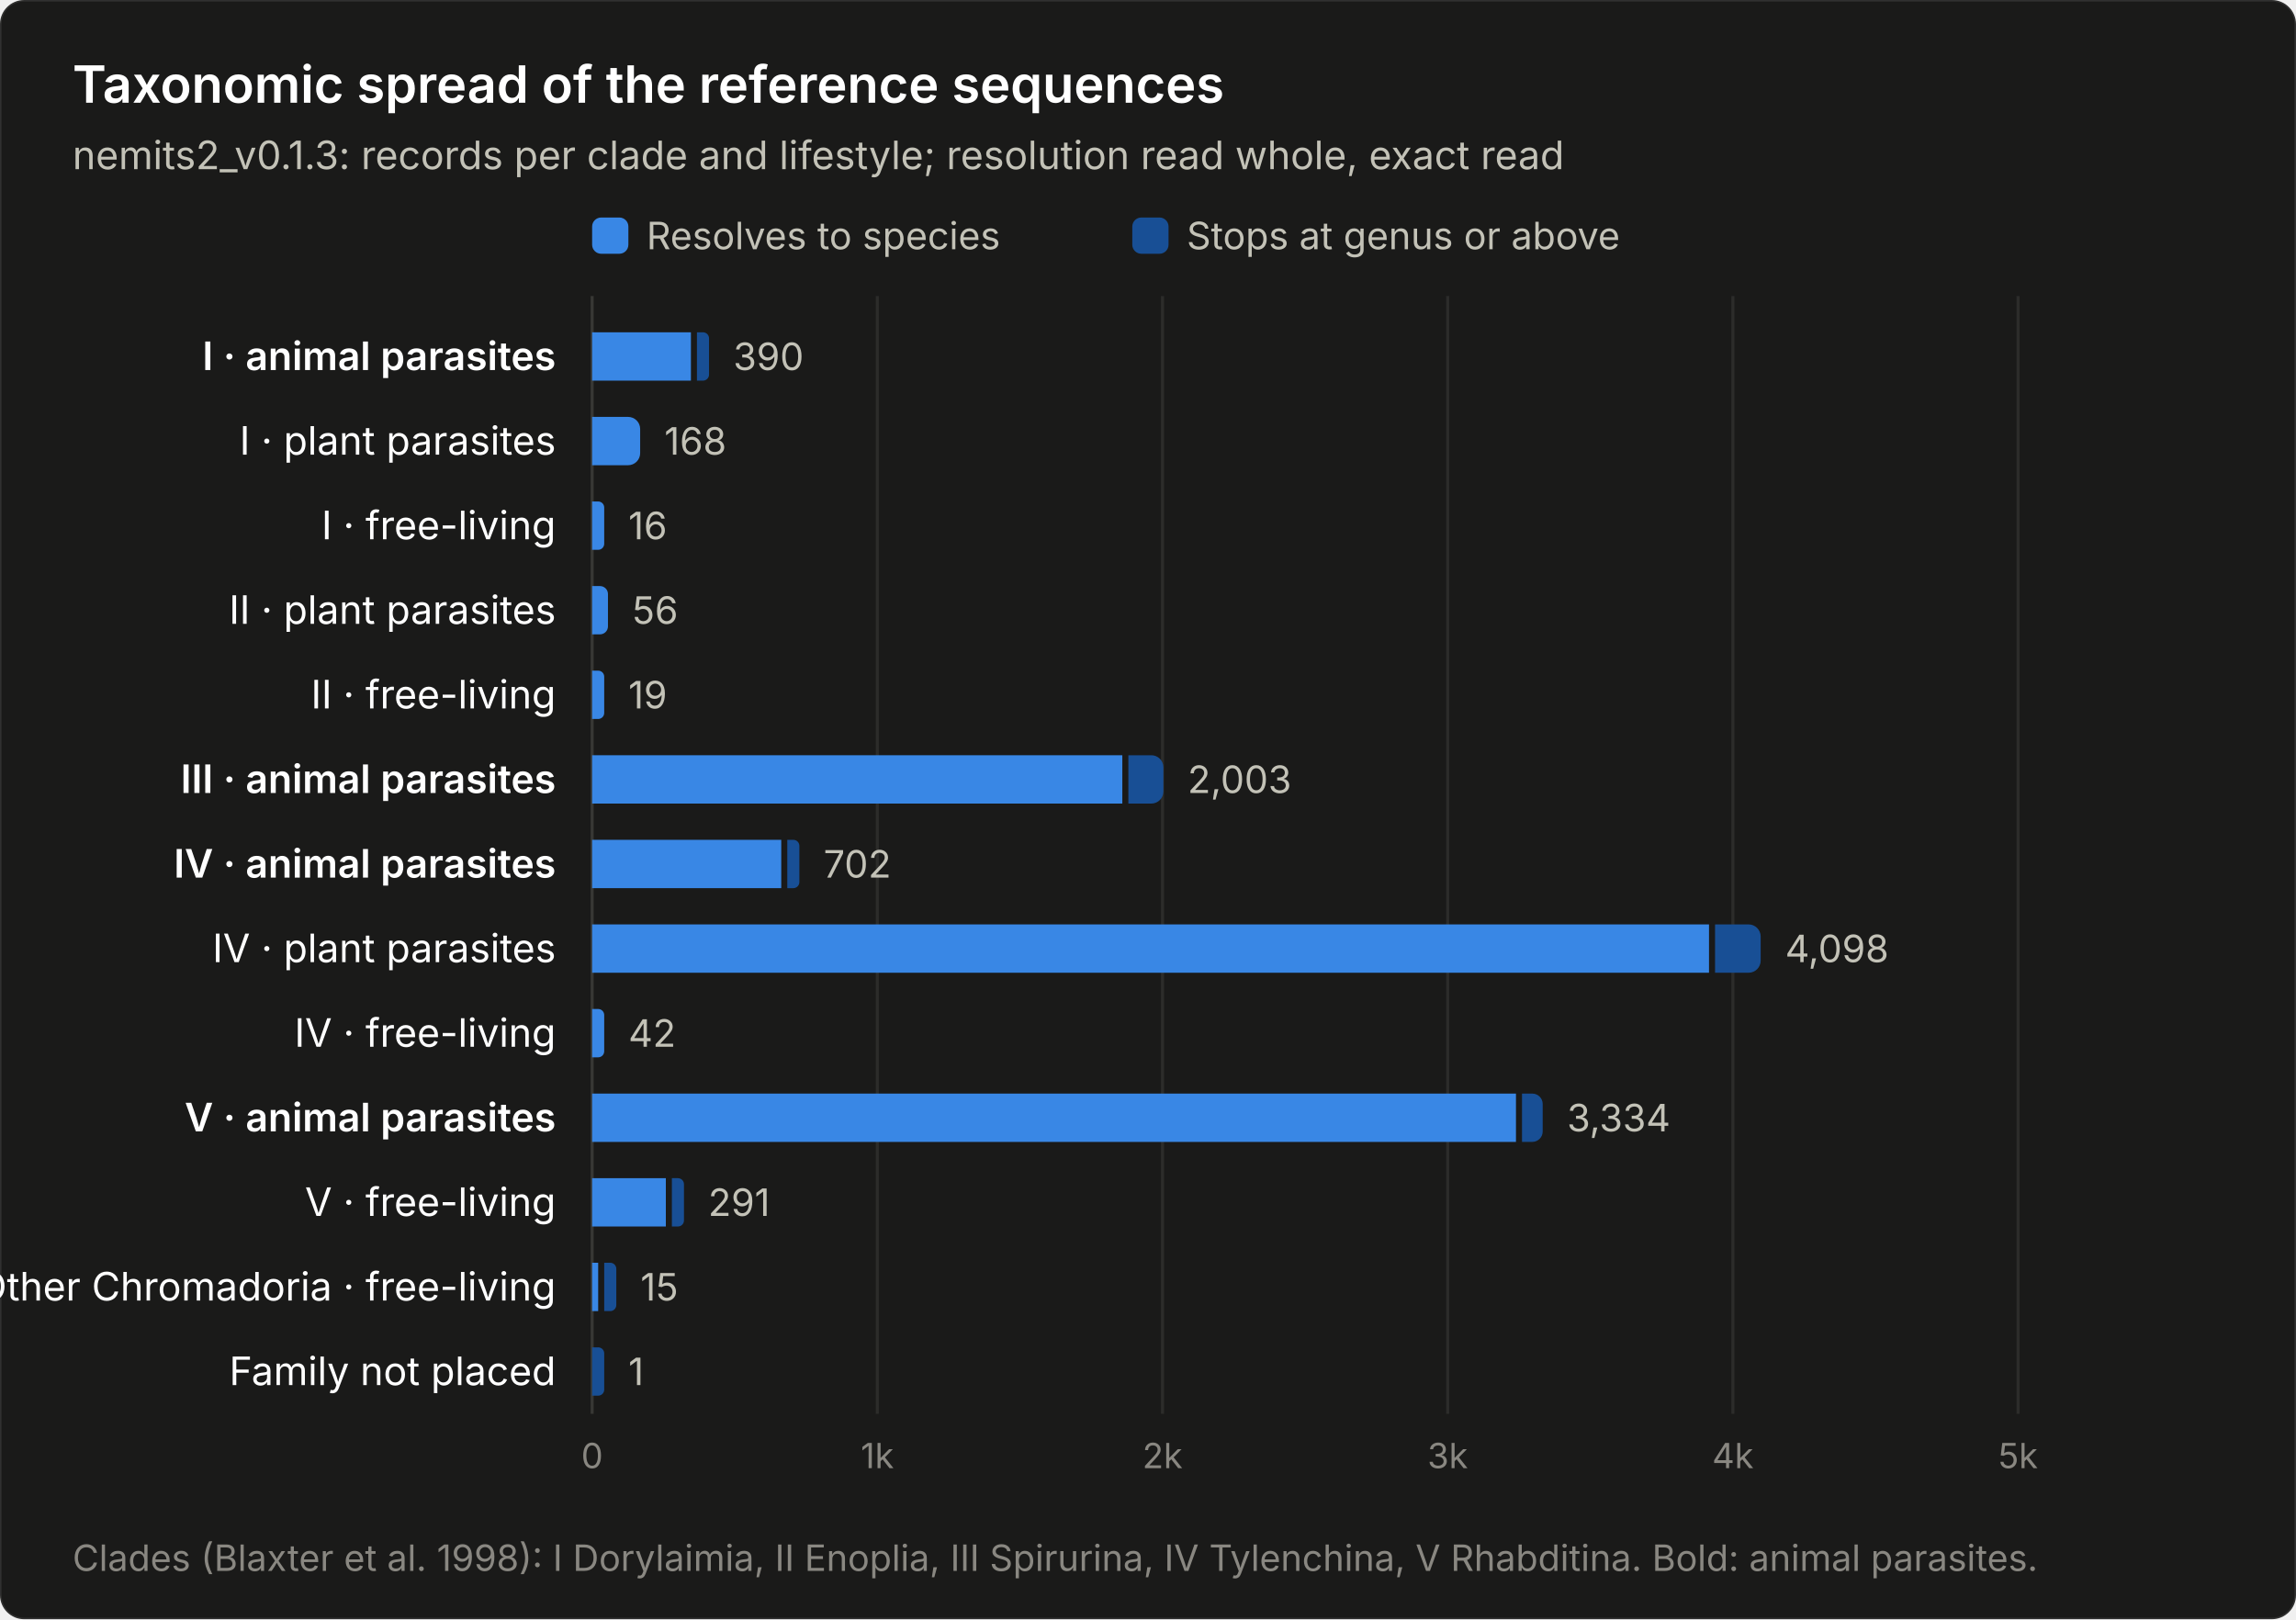
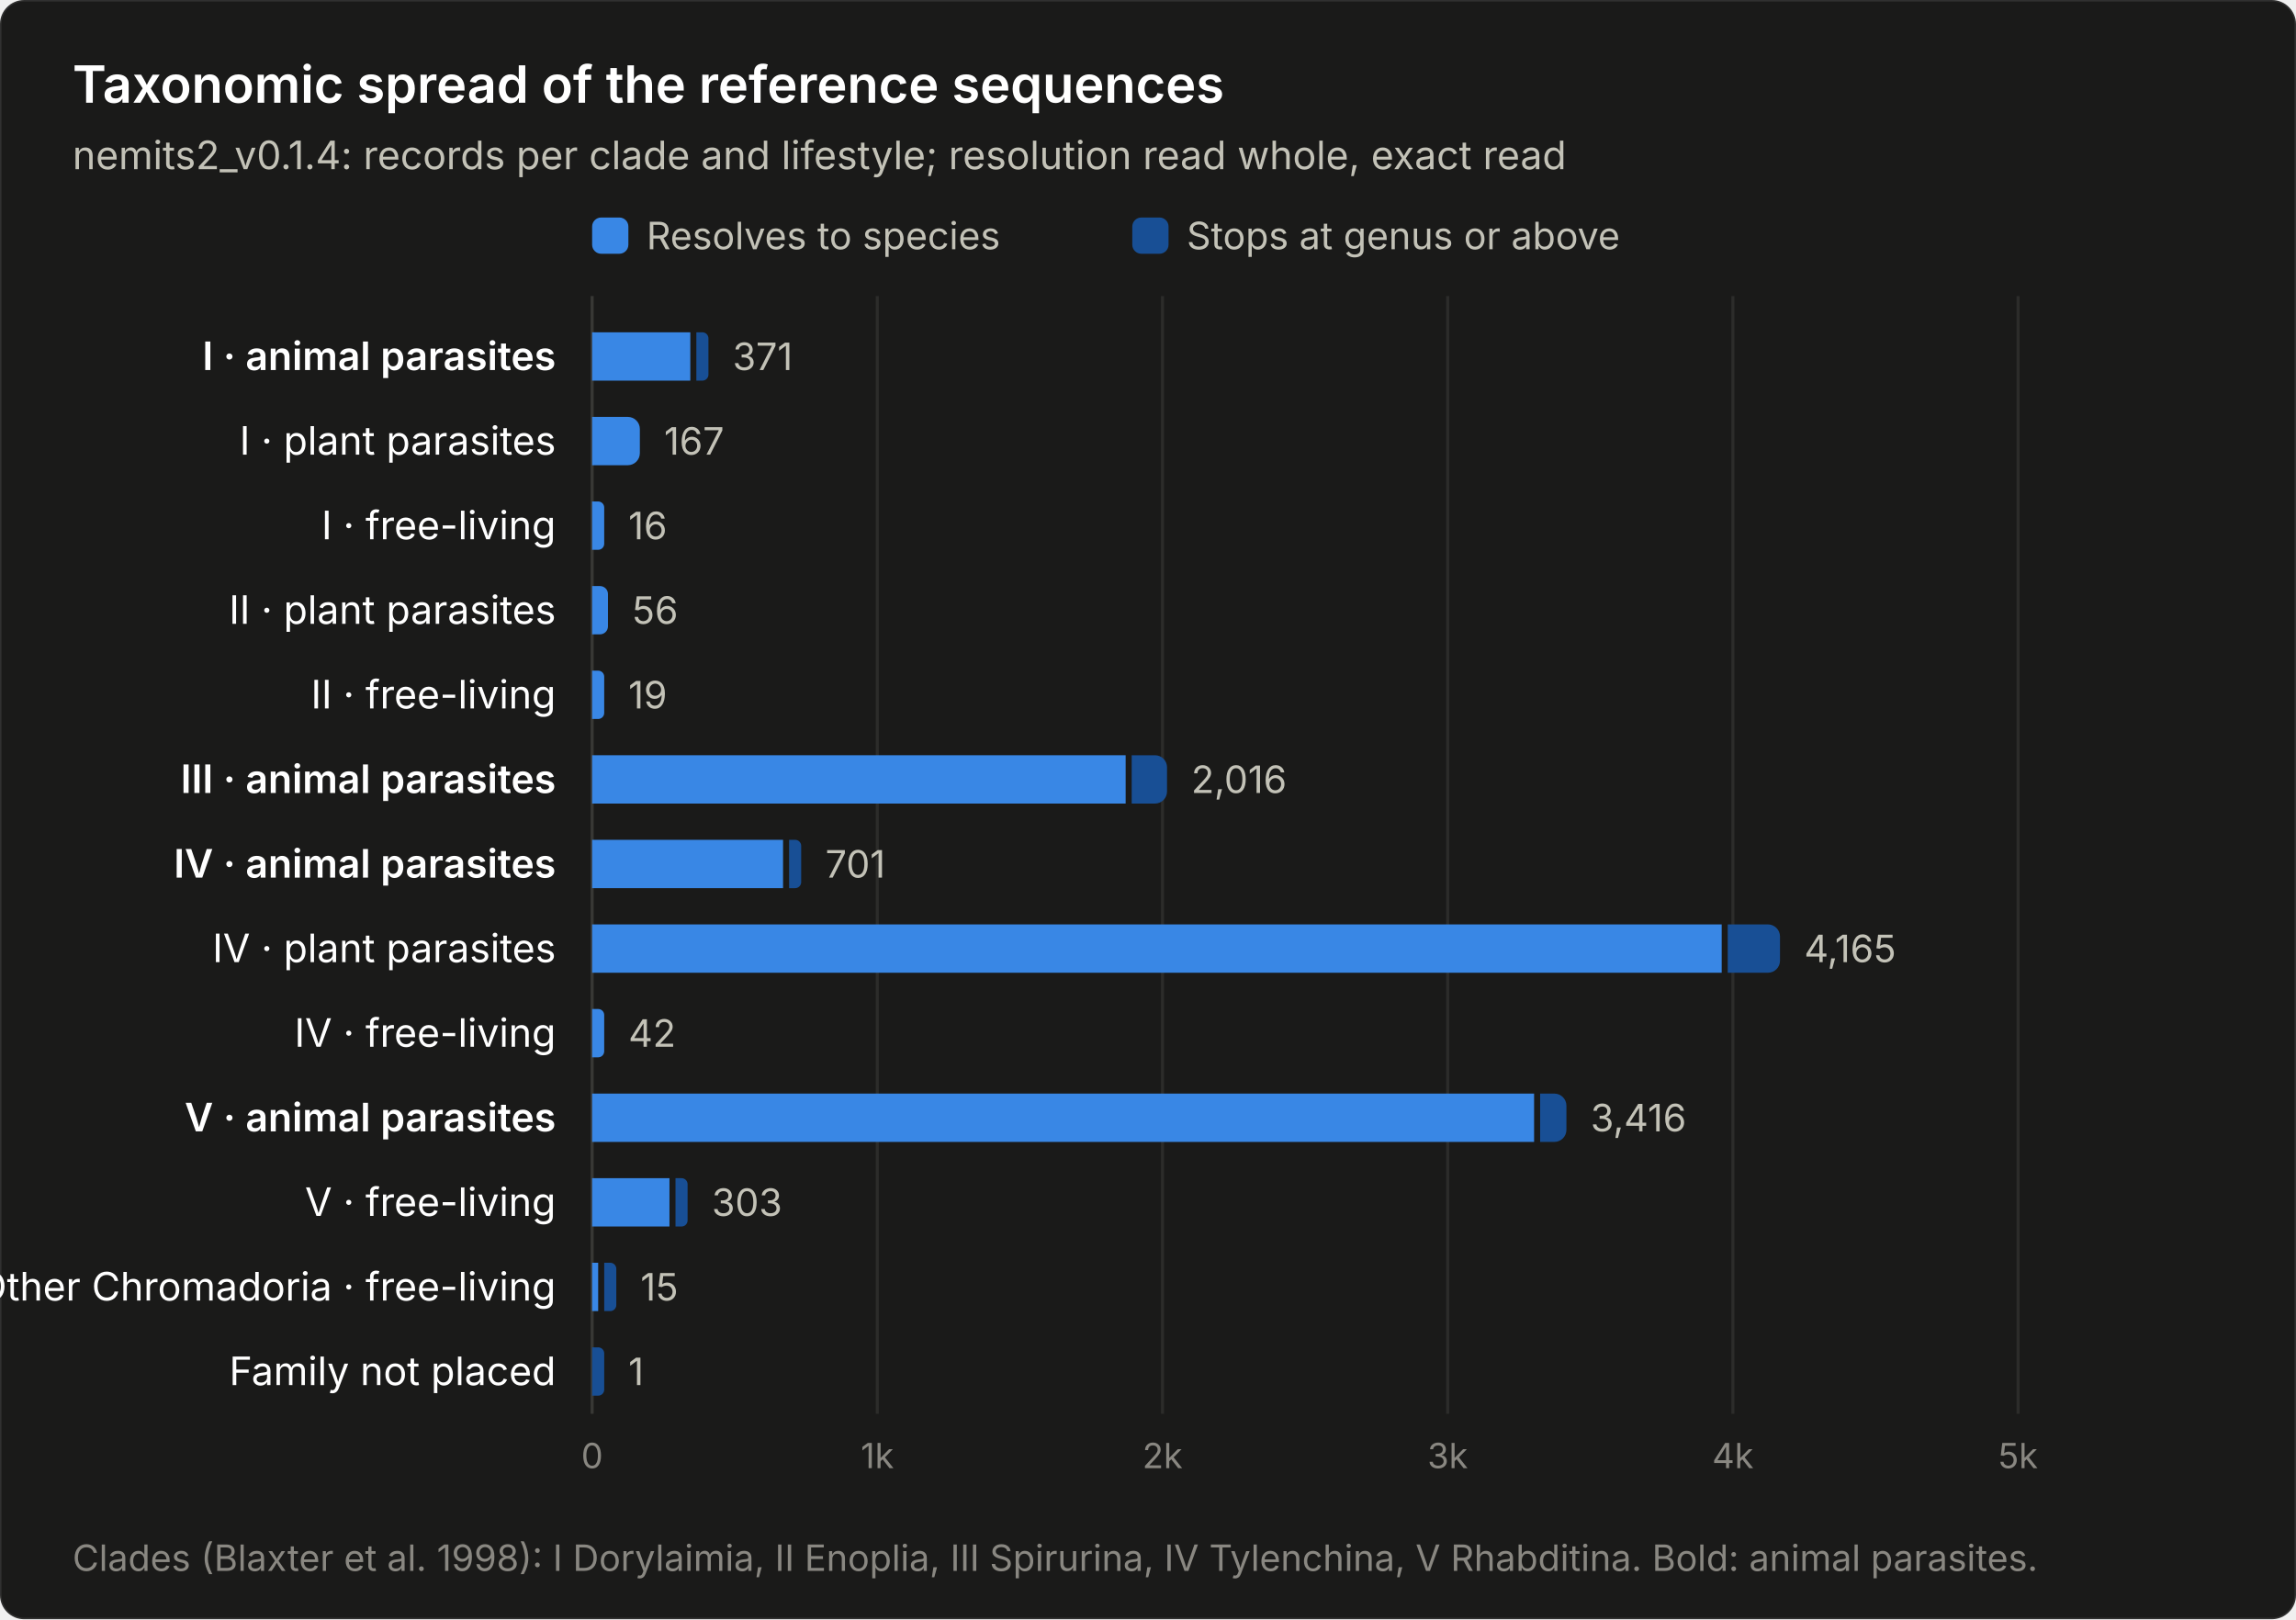
<svg xmlns="http://www.w3.org/2000/svg" width="760" height="536" viewBox="0 0 760 536" font-family="system-ui, -apple-system, &quot;Segoe UI&quot;, sans-serif" role="img" aria-label="Taxonomic spread of the reference sequences">
  <rect width="760" height="536" rx="8" fill="#1a1a19" stroke="rgba(255,255,255,0.10)" />
  <text x="24" y="34" font-size="17" font-weight="600" fill="#ffffff">Taxonomic spread of the reference sequences</text>
-   <text x="24" y="56" font-size="13" fill="#c3c2b7">nemits2_v0.1.3: records per clade and lifestyle; resolution read whole, exact read</text>
+   <text x="24" y="56" font-size="13" fill="#c3c2b7">nemits2_v0.1.4: records per clade and lifestyle; resolution read whole, exact read</text>
  <rect x="196" y="72" width="12" height="12" rx="3" fill="#3987e5" />
  <text x="214" y="82.5" font-size="12.5" fill="#c3c2b7">Resolves to species</text>
  <rect x="374.8" y="72" width="12" height="12" rx="3" fill="#184f95" />
  <text x="392.8" y="82.5" font-size="12.5" fill="#c3c2b7">Stops at genus or above</text>
  <line x1="196.0" y1="98" x2="196.0" y2="468" stroke="#383835" stroke-width="1" />
  <text x="196.0" y="486" font-size="11.5" fill="#898781" text-anchor="middle" font-variant-numeric="tabular-nums">0</text>
  <line x1="290.4" y1="98" x2="290.4" y2="468" stroke="#2c2c2a" stroke-width="1" />
  <text x="290.4" y="486" font-size="11.5" fill="#898781" text-anchor="middle" font-variant-numeric="tabular-nums">1k</text>
  <line x1="384.8" y1="98" x2="384.8" y2="468" stroke="#2c2c2a" stroke-width="1" />
  <text x="384.8" y="486" font-size="11.5" fill="#898781" text-anchor="middle" font-variant-numeric="tabular-nums">2k</text>
  <line x1="479.2" y1="98" x2="479.2" y2="468" stroke="#2c2c2a" stroke-width="1" />
  <text x="479.2" y="486" font-size="11.5" fill="#898781" text-anchor="middle" font-variant-numeric="tabular-nums">3k</text>
  <line x1="573.6" y1="98" x2="573.6" y2="468" stroke="#2c2c2a" stroke-width="1" />
  <text x="573.6" y="486" font-size="11.5" fill="#898781" text-anchor="middle" font-variant-numeric="tabular-nums">4k</text>
  <line x1="668.0" y1="98" x2="668.0" y2="468" stroke="#2c2c2a" stroke-width="1" />
  <text x="668.0" y="486" font-size="11.5" fill="#898781" text-anchor="middle" font-variant-numeric="tabular-nums">5k</text>
  <text x="184" y="122.5" font-size="13" font-weight="600" fill="#ffffff" text-anchor="end">I · animal parasites</text>
-   <rect x="196.0" y="110.0" width="32.7" height="16" fill="#3987e5" />
-   <path d="M230.7,110.0 h2.0 a2.0,2.0 0 0 1 2.0,2.0 v12.0 a2.0,2.0 0 0 1 -2.0,2.0 h-2.0 z" fill="#184f95" />
-   <text x="242.7" y="122.5" font-size="12.5" fill="#c3c2b7" font-variant-numeric="tabular-nums">390</text>
+   <rect x="196.0" y="110.0" width="32.5" height="16" fill="#3987e5" />
+   <path d="M230.5,110.0 h2.0 a2.0,2.0 0 0 1 2.0,2.0 v12.0 a2.0,2.0 0 0 1 -2.0,2.0 h-2.0 z" fill="#184f95" />
+   <text x="242.5" y="122.5" font-size="12.5" fill="#c3c2b7" font-variant-numeric="tabular-nums">371</text>
  <text x="184" y="150.5" font-size="13" font-weight="400" fill="#ffffff" text-anchor="end">I · plant parasites</text>
-   <path d="M196.0,138.0 h11.9 a4,4 0 0 1 4,4 v8.0 a4,4 0 0 1 -4,4 h-11.9 z" fill="#3987e5" />
-   <text x="219.9" y="150.5" font-size="12.5" fill="#c3c2b7" font-variant-numeric="tabular-nums">168</text>
+   <path d="M196.0,138.0 h11.8 a4,4 0 0 1 4,4 v8.0 a4,4 0 0 1 -4,4 h-11.8 z" fill="#3987e5" />
+   <text x="219.8" y="150.5" font-size="12.5" fill="#c3c2b7" font-variant-numeric="tabular-nums">167</text>
  <text x="184" y="178.5" font-size="13" font-weight="400" fill="#ffffff" text-anchor="end">I · free-living</text>
  <path d="M196.0,166.0 h2.0 a2.0,2.0 0 0 1 2.0,2.0 v12.0 a2.0,2.0 0 0 1 -2.0,2.0 h-2.0 z" fill="#3987e5" />
  <text x="208.0" y="178.5" font-size="12.5" fill="#c3c2b7" font-variant-numeric="tabular-nums">16</text>
  <text x="184" y="206.5" font-size="13" font-weight="400" fill="#ffffff" text-anchor="end">II · plant parasites</text>
  <path d="M196.0,194.0 h2.6 a2.643,2.643 0 0 1 2.643,2.643 v10.7 a2.643,2.643 0 0 1 -2.643,2.643 h-2.6 z" fill="#3987e5" />
  <text x="209.3" y="206.5" font-size="12.5" fill="#c3c2b7" font-variant-numeric="tabular-nums">56</text>
  <text x="184" y="234.5" font-size="13" font-weight="400" fill="#ffffff" text-anchor="end">II · free-living</text>
  <path d="M196.0,222.0 h2.0 a2.0,2.0 0 0 1 2.0,2.0 v12.0 a2.0,2.0 0 0 1 -2.0,2.0 h-2.0 z" fill="#3987e5" />
  <text x="208.0" y="234.5" font-size="12.5" fill="#c3c2b7" font-variant-numeric="tabular-nums">19</text>
  <text x="184" y="262.5" font-size="13" font-weight="600" fill="#ffffff" text-anchor="end">III · animal parasites</text>
-   <rect x="196.0" y="250.0" width="175.5" height="16" fill="#3987e5" />
-   <path d="M373.5,250.0 h7.6 a4,4 0 0 1 4,4 v8.0 a4,4 0 0 1 -4,4 h-7.6 z" fill="#184f95" />
-   <text x="393.1" y="262.5" font-size="12.5" fill="#c3c2b7" font-variant-numeric="tabular-nums">2,003</text>
+   <rect x="196.0" y="250.0" width="176.6" height="16" fill="#3987e5" />
+   <path d="M374.6,250.0 h7.7 a4,4 0 0 1 4,4 v8.0 a4,4 0 0 1 -4,4 h-7.7 z" fill="#184f95" />
+   <text x="394.3" y="262.5" font-size="12.5" fill="#c3c2b7" font-variant-numeric="tabular-nums">2,016</text>
  <text x="184" y="290.5" font-size="13" font-weight="600" fill="#ffffff" text-anchor="end">IV · animal parasites</text>
-   <rect x="196.0" y="278.0" width="62.6" height="16" fill="#3987e5" />
-   <path d="M260.6,278.0 h2.0 a2.0,2.0 0 0 1 2.0,2.0 v12.0 a2.0,2.0 0 0 1 -2.0,2.0 h-2.0 z" fill="#184f95" />
-   <text x="272.6" y="290.5" font-size="12.5" fill="#c3c2b7" font-variant-numeric="tabular-nums">702</text>
+   <rect x="196.0" y="278.0" width="63.2" height="16" fill="#3987e5" />
+   <path d="M261.2,278.0 h2.0 a2.0,2.0 0 0 1 2.0,2.0 v12.0 a2.0,2.0 0 0 1 -2.0,2.0 h-2.0 z" fill="#184f95" />
+   <text x="273.2" y="290.5" font-size="12.5" fill="#c3c2b7" font-variant-numeric="tabular-nums">701</text>
  <text x="184" y="318.5" font-size="13" font-weight="400" fill="#ffffff" text-anchor="end">IV · plant parasites</text>
-   <rect x="196.0" y="306.0" width="369.7" height="16" fill="#3987e5" />
-   <path d="M567.7,306.0 h11.1 a4,4 0 0 1 4,4 v8.0 a4,4 0 0 1 -4,4 h-11.1 z" fill="#184f95" />
-   <text x="590.9" y="318.5" font-size="12.5" fill="#c3c2b7" font-variant-numeric="tabular-nums">4,098</text>
+   <rect x="196.0" y="306.0" width="373.9" height="16" fill="#3987e5" />
+   <path d="M571.9,306.0 h13.3 a4,4 0 0 1 4,4 v8.0 a4,4 0 0 1 -4,4 h-13.3 z" fill="#184f95" />
+   <text x="597.2" y="318.5" font-size="12.5" fill="#c3c2b7" font-variant-numeric="tabular-nums">4,165</text>
  <text x="184" y="346.5" font-size="13" font-weight="400" fill="#ffffff" text-anchor="end">IV · free-living</text>
  <path d="M196.0,334.0 h2.0 a2.0,2.0 0 0 1 2.0,2.0 v12.0 a2.0,2.0 0 0 1 -2.0,2.0 h-2.0 z" fill="#3987e5" />
  <text x="208.0" y="346.5" font-size="12.5" fill="#c3c2b7" font-variant-numeric="tabular-nums">42</text>
  <text x="184" y="374.5" font-size="13" font-weight="600" fill="#ffffff" text-anchor="end">V · animal parasites</text>
-   <rect x="196.0" y="362.0" width="305.8" height="16" fill="#3987e5" />
-   <path d="M503.8,362.0 h3.4 a3.446,3.446 0 0 1 3.446,3.446 v9.1 a3.446,3.446 0 0 1 -3.446,3.446 h-3.4 z" fill="#184f95" />
-   <text x="518.7" y="374.5" font-size="12.5" fill="#c3c2b7" font-variant-numeric="tabular-nums">3,334</text>
+   <rect x="196.0" y="362.0" width="311.8" height="16" fill="#3987e5" />
+   <path d="M509.8,362.0 h4.7 a4,4 0 0 1 4,4 v8.0 a4,4 0 0 1 -4,4 h-4.7 z" fill="#184f95" />
+   <text x="526.5" y="374.5" font-size="12.5" fill="#c3c2b7" font-variant-numeric="tabular-nums">3,416</text>
  <text x="184" y="402.5" font-size="13" font-weight="400" fill="#ffffff" text-anchor="end">V · free-living</text>
-   <rect x="196.0" y="390.0" width="24.4" height="16" fill="#3987e5" />
-   <path d="M222.4,390.0 h2.0 a2.0,2.0 0 0 1 2.0,2.0 v12.0 a2.0,2.0 0 0 1 -2.0,2.0 h-2.0 z" fill="#184f95" />
-   <text x="234.4" y="402.5" font-size="12.5" fill="#c3c2b7" font-variant-numeric="tabular-nums">291</text>
+   <rect x="196.0" y="390.0" width="25.6" height="16" fill="#3987e5" />
+   <path d="M223.6,390.0 h2.0 a2.0,2.0 0 0 1 2.0,2.0 v12.0 a2.0,2.0 0 0 1 -2.0,2.0 h-2.0 z" fill="#184f95" />
+   <text x="235.6" y="402.5" font-size="12.5" fill="#c3c2b7" font-variant-numeric="tabular-nums">303</text>
  <text x="184" y="430.5" font-size="13" font-weight="400" fill="#ffffff" text-anchor="end">Other Chromadoria · free-living</text>
  <rect x="196.0" y="418.0" width="2.0" height="16" fill="#3987e5" />
  <path d="M200.0,418.0 h2.0 a2.0,2.0 0 0 1 2.0,2.0 v12.0 a2.0,2.0 0 0 1 -2.0,2.0 h-2.0 z" fill="#184f95" />
  <text x="212.0" y="430.5" font-size="12.5" fill="#c3c2b7" font-variant-numeric="tabular-nums">15</text>
  <text x="184" y="458.5" font-size="13" font-weight="400" fill="#ffffff" text-anchor="end">Family not placed</text>
  <path d="M196.0,446.0 h2.0 a2.0,2.0 0 0 1 2.0,2.0 v12.0 a2.0,2.0 0 0 1 -2.0,2.0 h-2.0 z" fill="#184f95" />
  <text x="208.0" y="458.5" font-size="12.5" fill="#c3c2b7" font-variant-numeric="tabular-nums">1</text>
  <text x="24" y="520" font-size="12" fill="#898781">Clades (Blaxter et al. 1998): I Dorylaimia, II Enoplia, III Spirurina, IV Tylenchina, V Rhabditina. Bold: animal parasites.</text>
</svg>
